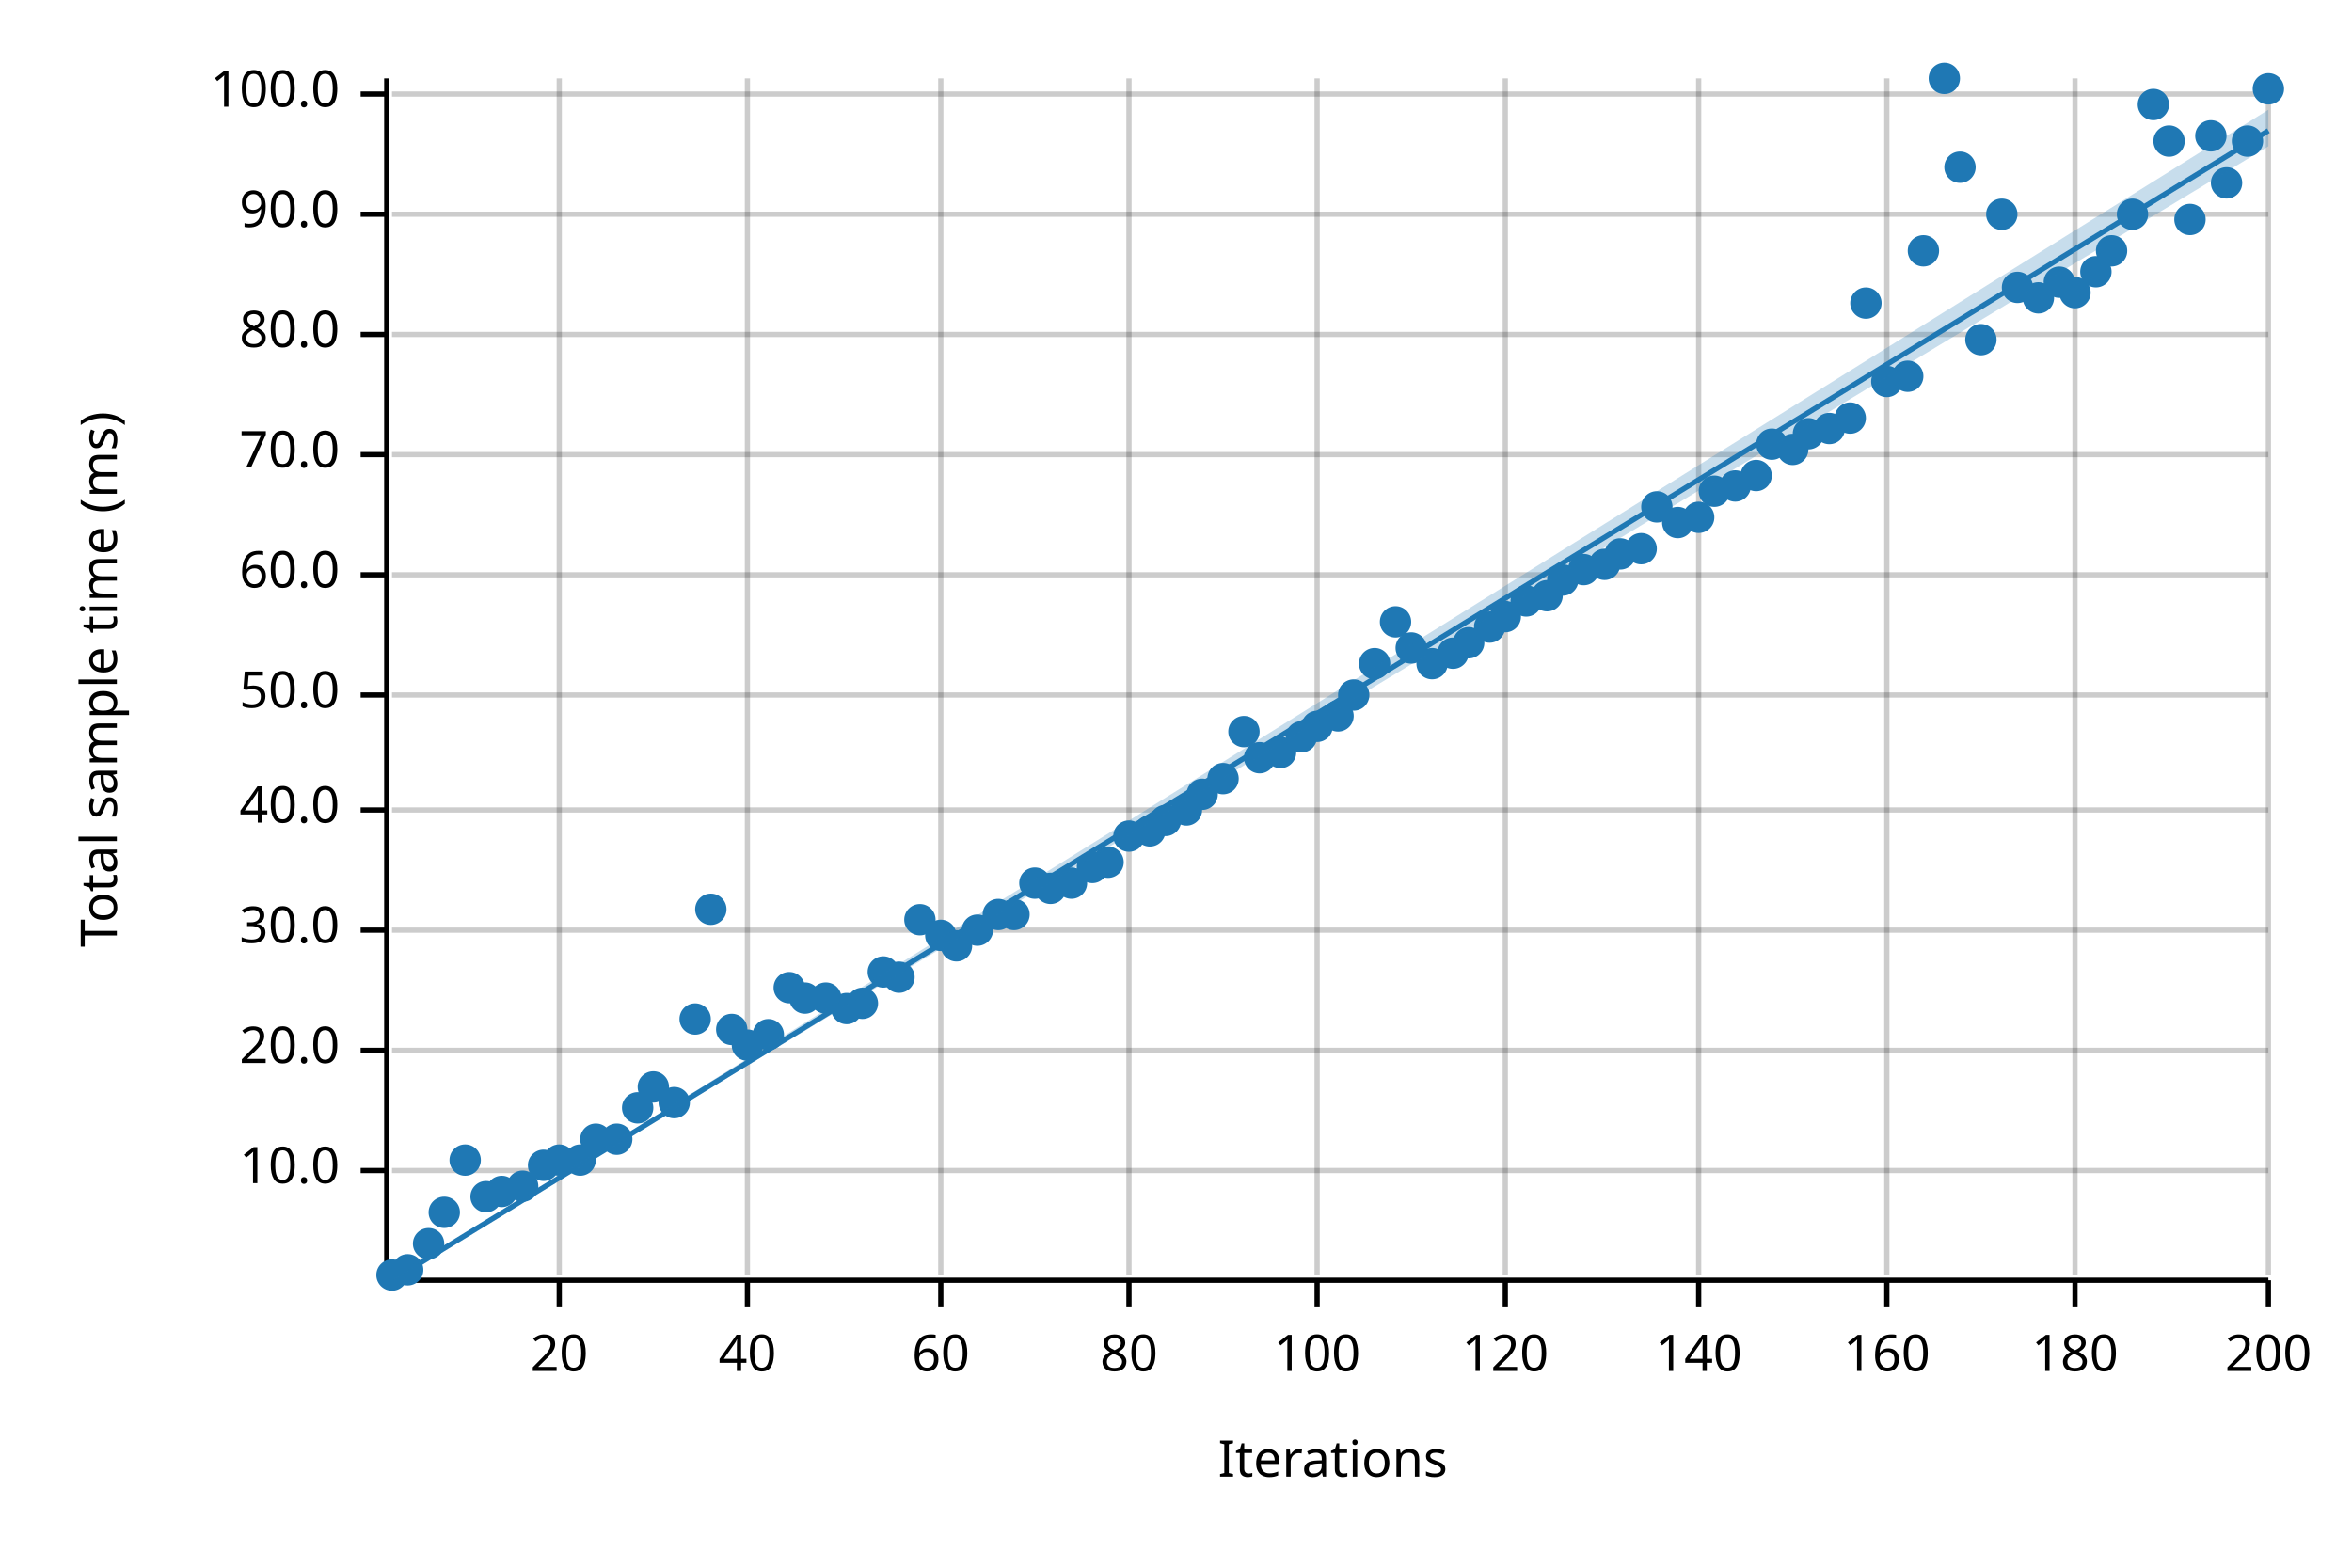
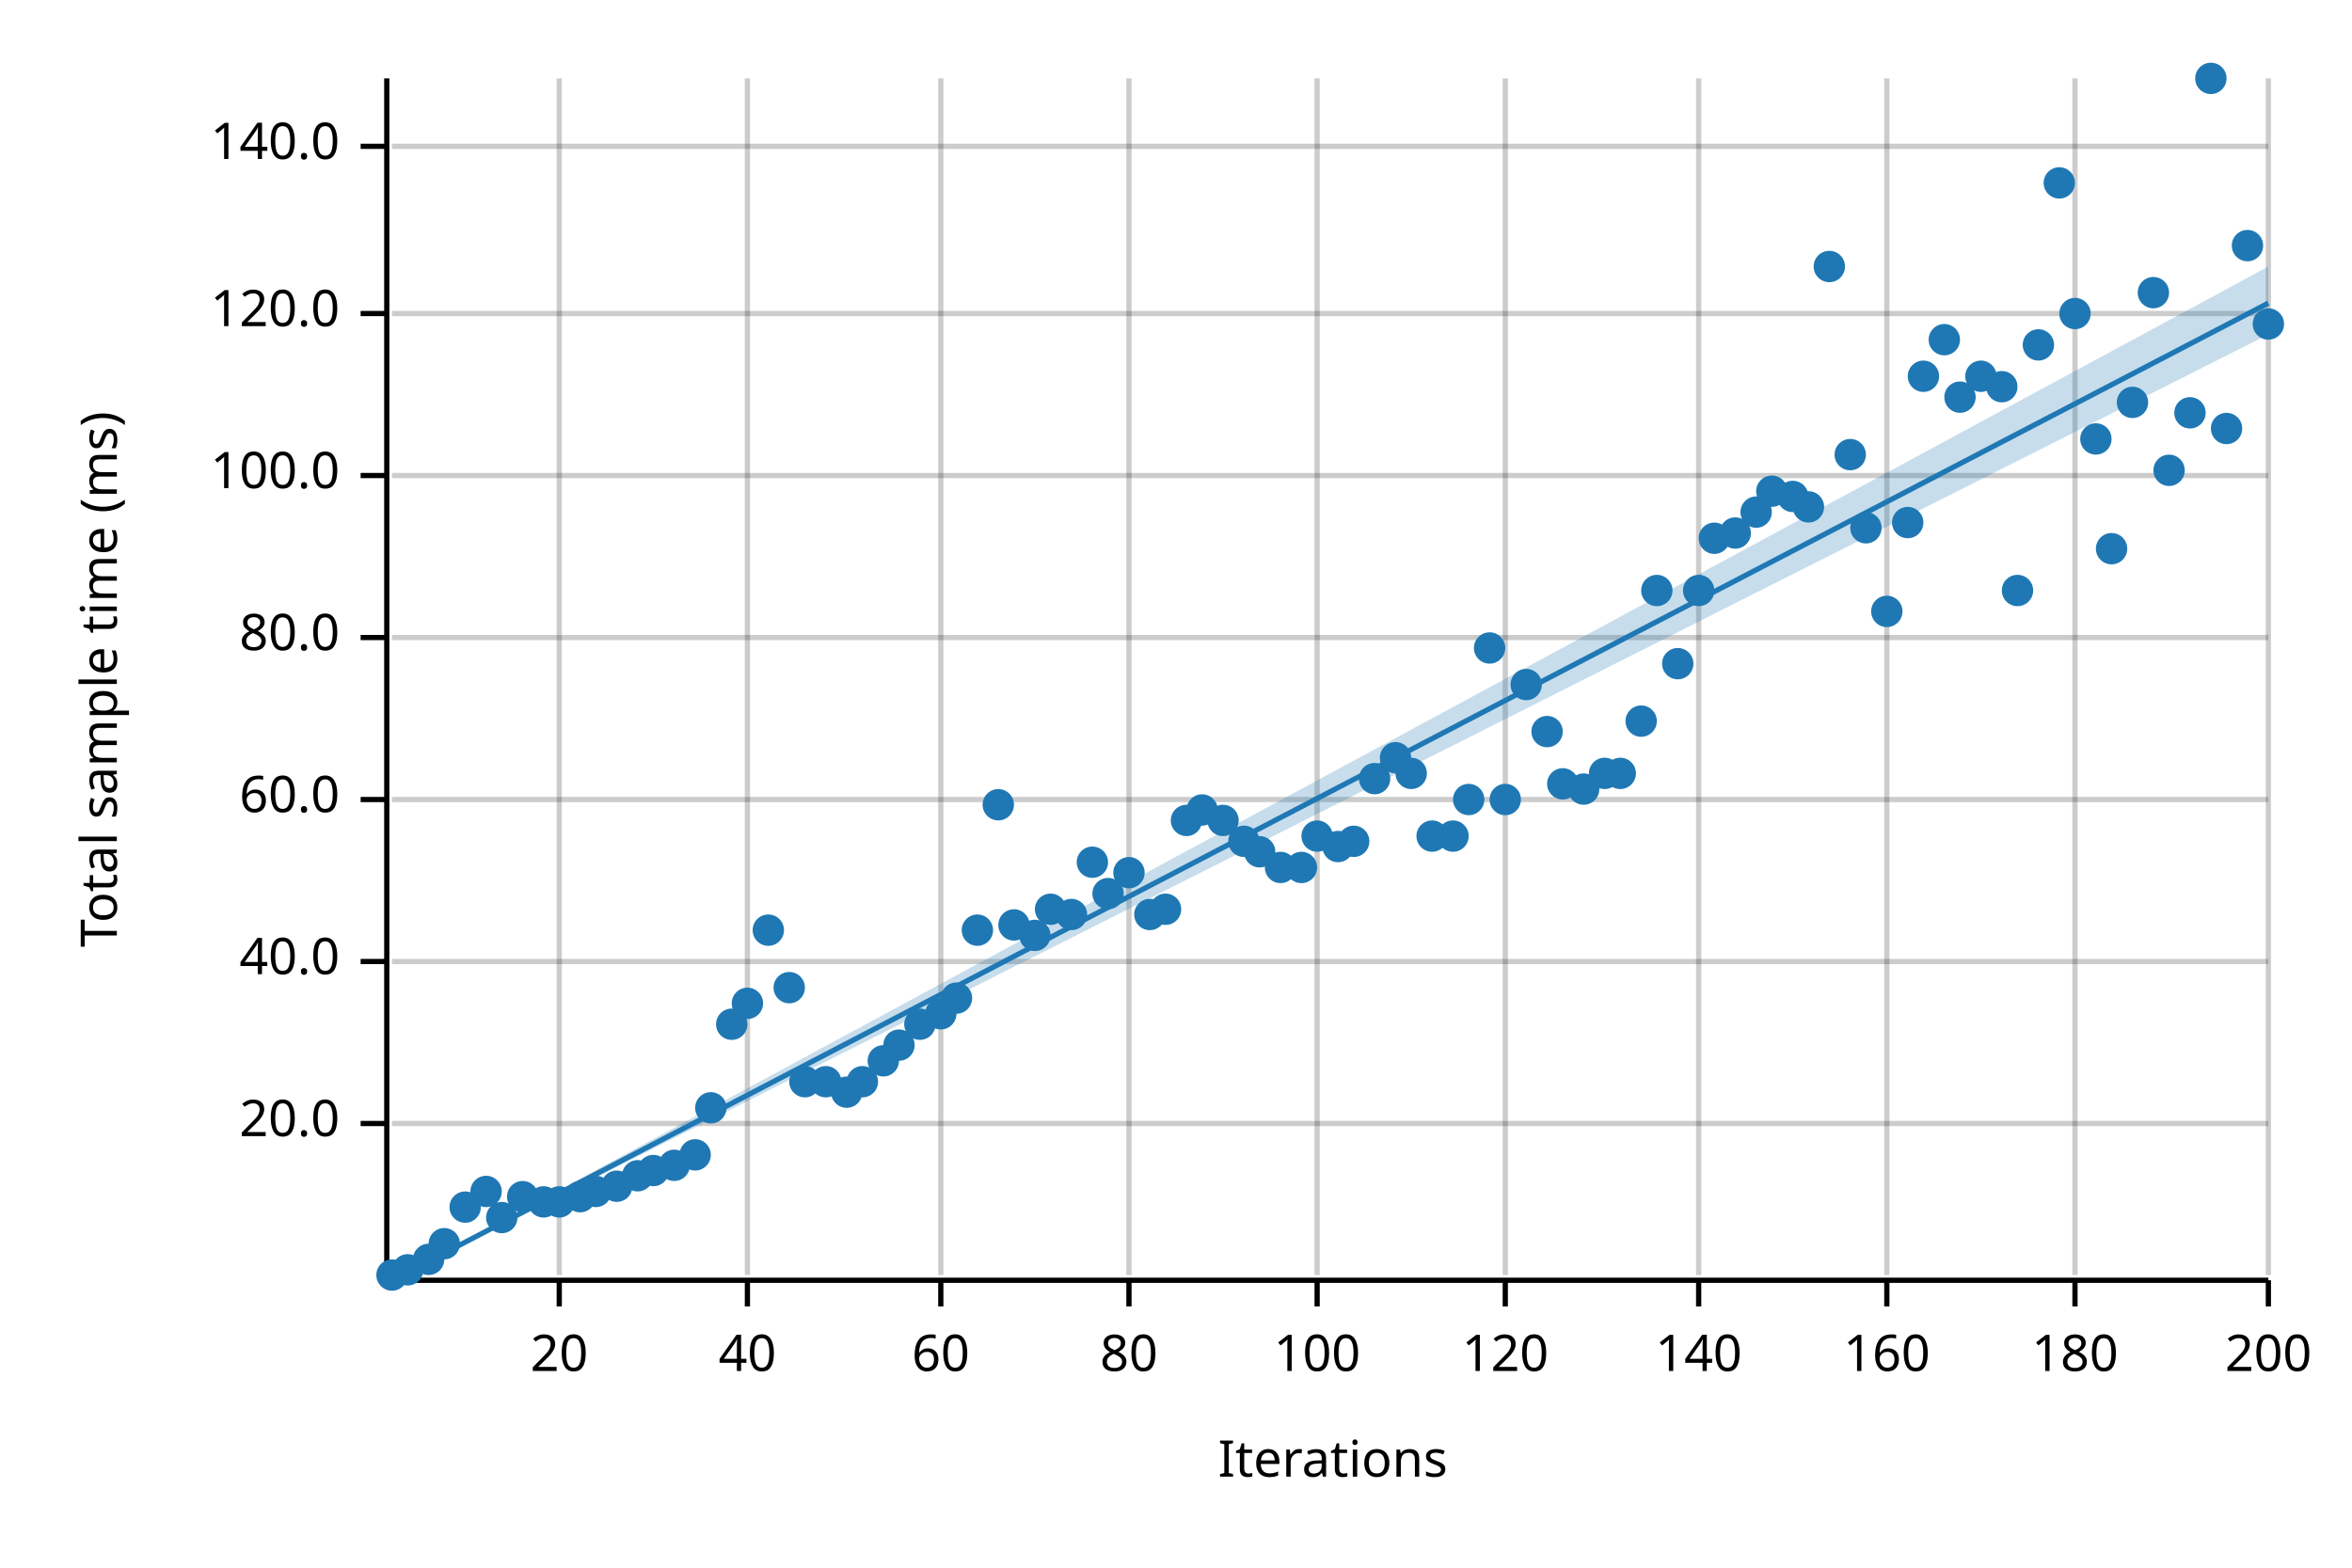
<svg xmlns="http://www.w3.org/2000/svg" width="450" height="300" viewBox="0 0 450 300">
  <text x="15" y="130" dy="0.76em" text-anchor="middle" font-family="sans-serif" font-size="9.677" opacity="1" fill="#000000" transform="rotate(270, 15, 130)">
Total sample time (ms)
</text>
  <text x="255" y="285" dy="-0.5ex" text-anchor="middle" font-family="sans-serif" font-size="9.677" opacity="1" fill="#000000">
Iterations
</text>
  <line opacity="0.2" stroke="#000000" stroke-width="1" x1="107" y1="244" x2="107" y2="15" />
  <line opacity="0.2" stroke="#000000" stroke-width="1" x1="143" y1="244" x2="143" y2="15" />
  <line opacity="0.2" stroke="#000000" stroke-width="1" x1="180" y1="244" x2="180" y2="15" />
  <line opacity="0.2" stroke="#000000" stroke-width="1" x1="216" y1="244" x2="216" y2="15" />
  <line opacity="0.2" stroke="#000000" stroke-width="1" x1="252" y1="244" x2="252" y2="15" />
  <line opacity="0.2" stroke="#000000" stroke-width="1" x1="288" y1="244" x2="288" y2="15" />
  <line opacity="0.2" stroke="#000000" stroke-width="1" x1="325" y1="244" x2="325" y2="15" />
  <line opacity="0.2" stroke="#000000" stroke-width="1" x1="361" y1="244" x2="361" y2="15" />
  <line opacity="0.2" stroke="#000000" stroke-width="1" x1="397" y1="244" x2="397" y2="15" />
  <line opacity="0.2" stroke="#000000" stroke-width="1" x1="434" y1="244" x2="434" y2="15" />
-   <line opacity="0.2" stroke="#000000" stroke-width="1" x1="75" y1="224" x2="434" y2="224" />
-   <line opacity="0.2" stroke="#000000" stroke-width="1" x1="75" y1="201" x2="434" y2="201" />
-   <line opacity="0.2" stroke="#000000" stroke-width="1" x1="75" y1="178" x2="434" y2="178" />
-   <line opacity="0.2" stroke="#000000" stroke-width="1" x1="75" y1="155" x2="434" y2="155" />
-   <line opacity="0.2" stroke="#000000" stroke-width="1" x1="75" y1="133" x2="434" y2="133" />
-   <line opacity="0.2" stroke="#000000" stroke-width="1" x1="75" y1="110" x2="434" y2="110" />
-   <line opacity="0.2" stroke="#000000" stroke-width="1" x1="75" y1="87" x2="434" y2="87" />
-   <line opacity="0.2" stroke="#000000" stroke-width="1" x1="75" y1="64" x2="434" y2="64" />
-   <line opacity="0.2" stroke="#000000" stroke-width="1" x1="75" y1="41" x2="434" y2="41" />
-   <line opacity="0.2" stroke="#000000" stroke-width="1" x1="75" y1="18" x2="434" y2="18" />
+   <line opacity="0.2" stroke="#000000" stroke-width="1" x1="75" y1="215" x2="434" y2="215" />
+   <line opacity="0.2" stroke="#000000" stroke-width="1" x1="75" y1="184" x2="434" y2="184" />
+   <line opacity="0.2" stroke="#000000" stroke-width="1" x1="75" y1="153" x2="434" y2="153" />
+   <line opacity="0.2" stroke="#000000" stroke-width="1" x1="75" y1="122" x2="434" y2="122" />
+   <line opacity="0.2" stroke="#000000" stroke-width="1" x1="75" y1="91" x2="434" y2="91" />
+   <line opacity="0.2" stroke="#000000" stroke-width="1" x1="75" y1="60" x2="434" y2="60" />
+   <line opacity="0.2" stroke="#000000" stroke-width="1" x1="75" y1="28" x2="434" y2="28" />
  <polyline fill="none" opacity="1" stroke="#000000" stroke-width="1" points="74,15 74,244 " />
-   <text x="65" y="224" dy="0.5ex" text-anchor="end" font-family="sans-serif" font-size="9.677" opacity="1" fill="#000000">
- 10.0
- </text>
-   <polyline fill="none" opacity="1" stroke="#000000" stroke-width="1" points="69,224 74,224 " />
-   <text x="65" y="201" dy="0.5ex" text-anchor="end" font-family="sans-serif" font-size="9.677" opacity="1" fill="#000000">
+   <text x="65" y="215" dy="0.5ex" text-anchor="end" font-family="sans-serif" font-size="9.677" opacity="1" fill="#000000">
20.0
</text>
-   <polyline fill="none" opacity="1" stroke="#000000" stroke-width="1" points="69,201 74,201 " />
-   <text x="65" y="178" dy="0.5ex" text-anchor="end" font-family="sans-serif" font-size="9.677" opacity="1" fill="#000000">
- 30.0
- </text>
-   <polyline fill="none" opacity="1" stroke="#000000" stroke-width="1" points="69,178 74,178 " />
-   <text x="65" y="155" dy="0.5ex" text-anchor="end" font-family="sans-serif" font-size="9.677" opacity="1" fill="#000000">
+   <polyline fill="none" opacity="1" stroke="#000000" stroke-width="1" points="69,215 74,215 " />
+   <text x="65" y="184" dy="0.5ex" text-anchor="end" font-family="sans-serif" font-size="9.677" opacity="1" fill="#000000">
40.0
</text>
-   <polyline fill="none" opacity="1" stroke="#000000" stroke-width="1" points="69,155 74,155 " />
-   <text x="65" y="133" dy="0.5ex" text-anchor="end" font-family="sans-serif" font-size="9.677" opacity="1" fill="#000000">
- 50.0
- </text>
-   <polyline fill="none" opacity="1" stroke="#000000" stroke-width="1" points="69,133 74,133 " />
-   <text x="65" y="110" dy="0.5ex" text-anchor="end" font-family="sans-serif" font-size="9.677" opacity="1" fill="#000000">
+   <polyline fill="none" opacity="1" stroke="#000000" stroke-width="1" points="69,184 74,184 " />
+   <text x="65" y="153" dy="0.5ex" text-anchor="end" font-family="sans-serif" font-size="9.677" opacity="1" fill="#000000">
60.0
</text>
-   <polyline fill="none" opacity="1" stroke="#000000" stroke-width="1" points="69,110 74,110 " />
-   <text x="65" y="87" dy="0.5ex" text-anchor="end" font-family="sans-serif" font-size="9.677" opacity="1" fill="#000000">
- 70.0
- </text>
-   <polyline fill="none" opacity="1" stroke="#000000" stroke-width="1" points="69,87 74,87 " />
-   <text x="65" y="64" dy="0.5ex" text-anchor="end" font-family="sans-serif" font-size="9.677" opacity="1" fill="#000000">
+   <polyline fill="none" opacity="1" stroke="#000000" stroke-width="1" points="69,153 74,153 " />
+   <text x="65" y="122" dy="0.5ex" text-anchor="end" font-family="sans-serif" font-size="9.677" opacity="1" fill="#000000">
80.0
</text>
-   <polyline fill="none" opacity="1" stroke="#000000" stroke-width="1" points="69,64 74,64 " />
-   <text x="65" y="41" dy="0.5ex" text-anchor="end" font-family="sans-serif" font-size="9.677" opacity="1" fill="#000000">
- 90.0
- </text>
-   <polyline fill="none" opacity="1" stroke="#000000" stroke-width="1" points="69,41 74,41 " />
-   <text x="65" y="18" dy="0.5ex" text-anchor="end" font-family="sans-serif" font-size="9.677" opacity="1" fill="#000000">
+   <polyline fill="none" opacity="1" stroke="#000000" stroke-width="1" points="69,122 74,122 " />
+   <text x="65" y="91" dy="0.5ex" text-anchor="end" font-family="sans-serif" font-size="9.677" opacity="1" fill="#000000">
100.0
</text>
-   <polyline fill="none" opacity="1" stroke="#000000" stroke-width="1" points="69,18 74,18 " />
+   <polyline fill="none" opacity="1" stroke="#000000" stroke-width="1" points="69,91 74,91 " />
+   <text x="65" y="60" dy="0.5ex" text-anchor="end" font-family="sans-serif" font-size="9.677" opacity="1" fill="#000000">
+ 120.0
+ </text>
+   <polyline fill="none" opacity="1" stroke="#000000" stroke-width="1" points="69,60 74,60 " />
+   <text x="65" y="28" dy="0.5ex" text-anchor="end" font-family="sans-serif" font-size="9.677" opacity="1" fill="#000000">
+ 140.0
+ </text>
+   <polyline fill="none" opacity="1" stroke="#000000" stroke-width="1" points="69,28 74,28 " />
  <polyline fill="none" opacity="1" stroke="#000000" stroke-width="1" points="75,245 434,245 " />
  <text x="107" y="255" dy="0.76em" text-anchor="middle" font-family="sans-serif" font-size="9.677" opacity="1" fill="#000000">
20
</text>
  <polyline fill="none" opacity="1" stroke="#000000" stroke-width="1" points="107,245 107,250 " />
  <text x="143" y="255" dy="0.76em" text-anchor="middle" font-family="sans-serif" font-size="9.677" opacity="1" fill="#000000">
40
</text>
  <polyline fill="none" opacity="1" stroke="#000000" stroke-width="1" points="143,245 143,250 " />
  <text x="180" y="255" dy="0.76em" text-anchor="middle" font-family="sans-serif" font-size="9.677" opacity="1" fill="#000000">
60
</text>
  <polyline fill="none" opacity="1" stroke="#000000" stroke-width="1" points="180,245 180,250 " />
  <text x="216" y="255" dy="0.76em" text-anchor="middle" font-family="sans-serif" font-size="9.677" opacity="1" fill="#000000">
80
</text>
  <polyline fill="none" opacity="1" stroke="#000000" stroke-width="1" points="216,245 216,250 " />
  <text x="252" y="255" dy="0.76em" text-anchor="middle" font-family="sans-serif" font-size="9.677" opacity="1" fill="#000000">
100
</text>
  <polyline fill="none" opacity="1" stroke="#000000" stroke-width="1" points="252,245 252,250 " />
  <text x="288" y="255" dy="0.76em" text-anchor="middle" font-family="sans-serif" font-size="9.677" opacity="1" fill="#000000">
120
</text>
  <polyline fill="none" opacity="1" stroke="#000000" stroke-width="1" points="288,245 288,250 " />
  <text x="325" y="255" dy="0.76em" text-anchor="middle" font-family="sans-serif" font-size="9.677" opacity="1" fill="#000000">
140
</text>
  <polyline fill="none" opacity="1" stroke="#000000" stroke-width="1" points="325,245 325,250 " />
  <text x="361" y="255" dy="0.76em" text-anchor="middle" font-family="sans-serif" font-size="9.677" opacity="1" fill="#000000">
160
</text>
  <polyline fill="none" opacity="1" stroke="#000000" stroke-width="1" points="361,245 361,250 " />
  <text x="397" y="255" dy="0.76em" text-anchor="middle" font-family="sans-serif" font-size="9.677" opacity="1" fill="#000000">
180
</text>
  <polyline fill="none" opacity="1" stroke="#000000" stroke-width="1" points="397,245 397,250 " />
  <text x="434" y="255" dy="0.76em" text-anchor="middle" font-family="sans-serif" font-size="9.677" opacity="1" fill="#000000">
200
</text>
  <polyline fill="none" opacity="1" stroke="#000000" stroke-width="1" points="434,245 434,250 " />
  <circle cx="75" cy="244" r="3" opacity="1" fill="#1F78B4" stroke="none" stroke-width="1" />
  <circle cx="78" cy="243" r="3" opacity="1" fill="#1F78B4" stroke="none" stroke-width="1" />
-   <circle cx="82" cy="238" r="3" opacity="1" fill="#1F78B4" stroke="none" stroke-width="1" />
-   <circle cx="85" cy="232" r="3" opacity="1" fill="#1F78B4" stroke="none" stroke-width="1" />
-   <circle cx="89" cy="222" r="3" opacity="1" fill="#1F78B4" stroke="none" stroke-width="1" />
-   <circle cx="93" cy="229" r="3" opacity="1" fill="#1F78B4" stroke="none" stroke-width="1" />
-   <circle cx="96" cy="228" r="3" opacity="1" fill="#1F78B4" stroke="none" stroke-width="1" />
-   <circle cx="100" cy="227" r="3" opacity="1" fill="#1F78B4" stroke="none" stroke-width="1" />
-   <circle cx="104" cy="223" r="3" opacity="1" fill="#1F78B4" stroke="none" stroke-width="1" />
-   <circle cx="107" cy="222" r="3" opacity="1" fill="#1F78B4" stroke="none" stroke-width="1" />
-   <circle cx="111" cy="222" r="3" opacity="1" fill="#1F78B4" stroke="none" stroke-width="1" />
-   <circle cx="114" cy="218" r="3" opacity="1" fill="#1F78B4" stroke="none" stroke-width="1" />
-   <circle cx="118" cy="218" r="3" opacity="1" fill="#1F78B4" stroke="none" stroke-width="1" />
-   <circle cx="122" cy="212" r="3" opacity="1" fill="#1F78B4" stroke="none" stroke-width="1" />
-   <circle cx="125" cy="208" r="3" opacity="1" fill="#1F78B4" stroke="none" stroke-width="1" />
-   <circle cx="129" cy="211" r="3" opacity="1" fill="#1F78B4" stroke="none" stroke-width="1" />
-   <circle cx="133" cy="195" r="3" opacity="1" fill="#1F78B4" stroke="none" stroke-width="1" />
-   <circle cx="136" cy="174" r="3" opacity="1" fill="#1F78B4" stroke="none" stroke-width="1" />
-   <circle cx="140" cy="197" r="3" opacity="1" fill="#1F78B4" stroke="none" stroke-width="1" />
-   <circle cx="143" cy="200" r="3" opacity="1" fill="#1F78B4" stroke="none" stroke-width="1" />
-   <circle cx="147" cy="198" r="3" opacity="1" fill="#1F78B4" stroke="none" stroke-width="1" />
+   <circle cx="82" cy="241" r="3" opacity="1" fill="#1F78B4" stroke="none" stroke-width="1" />
+   <circle cx="85" cy="238" r="3" opacity="1" fill="#1F78B4" stroke="none" stroke-width="1" />
+   <circle cx="89" cy="231" r="3" opacity="1" fill="#1F78B4" stroke="none" stroke-width="1" />
+   <circle cx="93" cy="228" r="3" opacity="1" fill="#1F78B4" stroke="none" stroke-width="1" />
+   <circle cx="96" cy="233" r="3" opacity="1" fill="#1F78B4" stroke="none" stroke-width="1" />
+   <circle cx="100" cy="229" r="3" opacity="1" fill="#1F78B4" stroke="none" stroke-width="1" />
+   <circle cx="104" cy="230" r="3" opacity="1" fill="#1F78B4" stroke="none" stroke-width="1" />
+   <circle cx="107" cy="230" r="3" opacity="1" fill="#1F78B4" stroke="none" stroke-width="1" />
+   <circle cx="111" cy="229" r="3" opacity="1" fill="#1F78B4" stroke="none" stroke-width="1" />
+   <circle cx="114" cy="228" r="3" opacity="1" fill="#1F78B4" stroke="none" stroke-width="1" />
+   <circle cx="118" cy="227" r="3" opacity="1" fill="#1F78B4" stroke="none" stroke-width="1" />
+   <circle cx="122" cy="225" r="3" opacity="1" fill="#1F78B4" stroke="none" stroke-width="1" />
+   <circle cx="125" cy="224" r="3" opacity="1" fill="#1F78B4" stroke="none" stroke-width="1" />
+   <circle cx="129" cy="223" r="3" opacity="1" fill="#1F78B4" stroke="none" stroke-width="1" />
+   <circle cx="133" cy="221" r="3" opacity="1" fill="#1F78B4" stroke="none" stroke-width="1" />
+   <circle cx="136" cy="212" r="3" opacity="1" fill="#1F78B4" stroke="none" stroke-width="1" />
+   <circle cx="140" cy="196" r="3" opacity="1" fill="#1F78B4" stroke="none" stroke-width="1" />
+   <circle cx="143" cy="192" r="3" opacity="1" fill="#1F78B4" stroke="none" stroke-width="1" />
+   <circle cx="147" cy="178" r="3" opacity="1" fill="#1F78B4" stroke="none" stroke-width="1" />
  <circle cx="151" cy="189" r="3" opacity="1" fill="#1F78B4" stroke="none" stroke-width="1" />
-   <circle cx="154" cy="191" r="3" opacity="1" fill="#1F78B4" stroke="none" stroke-width="1" />
-   <circle cx="158" cy="191" r="3" opacity="1" fill="#1F78B4" stroke="none" stroke-width="1" />
-   <circle cx="162" cy="193" r="3" opacity="1" fill="#1F78B4" stroke="none" stroke-width="1" />
-   <circle cx="165" cy="192" r="3" opacity="1" fill="#1F78B4" stroke="none" stroke-width="1" />
-   <circle cx="169" cy="186" r="3" opacity="1" fill="#1F78B4" stroke="none" stroke-width="1" />
-   <circle cx="172" cy="187" r="3" opacity="1" fill="#1F78B4" stroke="none" stroke-width="1" />
-   <circle cx="176" cy="176" r="3" opacity="1" fill="#1F78B4" stroke="none" stroke-width="1" />
-   <circle cx="180" cy="179" r="3" opacity="1" fill="#1F78B4" stroke="none" stroke-width="1" />
-   <circle cx="183" cy="181" r="3" opacity="1" fill="#1F78B4" stroke="none" stroke-width="1" />
+   <circle cx="154" cy="207" r="3" opacity="1" fill="#1F78B4" stroke="none" stroke-width="1" />
+   <circle cx="158" cy="207" r="3" opacity="1" fill="#1F78B4" stroke="none" stroke-width="1" />
+   <circle cx="162" cy="209" r="3" opacity="1" fill="#1F78B4" stroke="none" stroke-width="1" />
+   <circle cx="165" cy="207" r="3" opacity="1" fill="#1F78B4" stroke="none" stroke-width="1" />
+   <circle cx="169" cy="203" r="3" opacity="1" fill="#1F78B4" stroke="none" stroke-width="1" />
+   <circle cx="172" cy="200" r="3" opacity="1" fill="#1F78B4" stroke="none" stroke-width="1" />
+   <circle cx="176" cy="196" r="3" opacity="1" fill="#1F78B4" stroke="none" stroke-width="1" />
+   <circle cx="180" cy="194" r="3" opacity="1" fill="#1F78B4" stroke="none" stroke-width="1" />
+   <circle cx="183" cy="191" r="3" opacity="1" fill="#1F78B4" stroke="none" stroke-width="1" />
  <circle cx="187" cy="178" r="3" opacity="1" fill="#1F78B4" stroke="none" stroke-width="1" />
-   <circle cx="191" cy="175" r="3" opacity="1" fill="#1F78B4" stroke="none" stroke-width="1" />
-   <circle cx="194" cy="175" r="3" opacity="1" fill="#1F78B4" stroke="none" stroke-width="1" />
-   <circle cx="198" cy="169" r="3" opacity="1" fill="#1F78B4" stroke="none" stroke-width="1" />
-   <circle cx="201" cy="170" r="3" opacity="1" fill="#1F78B4" stroke="none" stroke-width="1" />
-   <circle cx="205" cy="169" r="3" opacity="1" fill="#1F78B4" stroke="none" stroke-width="1" />
-   <circle cx="209" cy="166" r="3" opacity="1" fill="#1F78B4" stroke="none" stroke-width="1" />
-   <circle cx="212" cy="165" r="3" opacity="1" fill="#1F78B4" stroke="none" stroke-width="1" />
-   <circle cx="216" cy="160" r="3" opacity="1" fill="#1F78B4" stroke="none" stroke-width="1" />
-   <circle cx="220" cy="159" r="3" opacity="1" fill="#1F78B4" stroke="none" stroke-width="1" />
-   <circle cx="223" cy="157" r="3" opacity="1" fill="#1F78B4" stroke="none" stroke-width="1" />
-   <circle cx="227" cy="155" r="3" opacity="1" fill="#1F78B4" stroke="none" stroke-width="1" />
-   <circle cx="230" cy="152" r="3" opacity="1" fill="#1F78B4" stroke="none" stroke-width="1" />
-   <circle cx="234" cy="149" r="3" opacity="1" fill="#1F78B4" stroke="none" stroke-width="1" />
-   <circle cx="238" cy="140" r="3" opacity="1" fill="#1F78B4" stroke="none" stroke-width="1" />
-   <circle cx="241" cy="145" r="3" opacity="1" fill="#1F78B4" stroke="none" stroke-width="1" />
-   <circle cx="245" cy="144" r="3" opacity="1" fill="#1F78B4" stroke="none" stroke-width="1" />
-   <circle cx="249" cy="141" r="3" opacity="1" fill="#1F78B4" stroke="none" stroke-width="1" />
-   <circle cx="252" cy="139" r="3" opacity="1" fill="#1F78B4" stroke="none" stroke-width="1" />
-   <circle cx="256" cy="137" r="3" opacity="1" fill="#1F78B4" stroke="none" stroke-width="1" />
-   <circle cx="259" cy="133" r="3" opacity="1" fill="#1F78B4" stroke="none" stroke-width="1" />
-   <circle cx="263" cy="127" r="3" opacity="1" fill="#1F78B4" stroke="none" stroke-width="1" />
-   <circle cx="267" cy="119" r="3" opacity="1" fill="#1F78B4" stroke="none" stroke-width="1" />
-   <circle cx="270" cy="124" r="3" opacity="1" fill="#1F78B4" stroke="none" stroke-width="1" />
-   <circle cx="274" cy="127" r="3" opacity="1" fill="#1F78B4" stroke="none" stroke-width="1" />
-   <circle cx="278" cy="125" r="3" opacity="1" fill="#1F78B4" stroke="none" stroke-width="1" />
-   <circle cx="281" cy="123" r="3" opacity="1" fill="#1F78B4" stroke="none" stroke-width="1" />
-   <circle cx="285" cy="120" r="3" opacity="1" fill="#1F78B4" stroke="none" stroke-width="1" />
-   <circle cx="288" cy="118" r="3" opacity="1" fill="#1F78B4" stroke="none" stroke-width="1" />
-   <circle cx="292" cy="115" r="3" opacity="1" fill="#1F78B4" stroke="none" stroke-width="1" />
-   <circle cx="296" cy="114" r="3" opacity="1" fill="#1F78B4" stroke="none" stroke-width="1" />
-   <circle cx="299" cy="111" r="3" opacity="1" fill="#1F78B4" stroke="none" stroke-width="1" />
-   <circle cx="303" cy="109" r="3" opacity="1" fill="#1F78B4" stroke="none" stroke-width="1" />
-   <circle cx="307" cy="108" r="3" opacity="1" fill="#1F78B4" stroke="none" stroke-width="1" />
-   <circle cx="310" cy="106" r="3" opacity="1" fill="#1F78B4" stroke="none" stroke-width="1" />
-   <circle cx="314" cy="105" r="3" opacity="1" fill="#1F78B4" stroke="none" stroke-width="1" />
-   <circle cx="317" cy="97" r="3" opacity="1" fill="#1F78B4" stroke="none" stroke-width="1" />
-   <circle cx="321" cy="100" r="3" opacity="1" fill="#1F78B4" stroke="none" stroke-width="1" />
-   <circle cx="325" cy="99" r="3" opacity="1" fill="#1F78B4" stroke="none" stroke-width="1" />
-   <circle cx="328" cy="94" r="3" opacity="1" fill="#1F78B4" stroke="none" stroke-width="1" />
-   <circle cx="332" cy="93" r="3" opacity="1" fill="#1F78B4" stroke="none" stroke-width="1" />
-   <circle cx="336" cy="91" r="3" opacity="1" fill="#1F78B4" stroke="none" stroke-width="1" />
-   <circle cx="339" cy="85" r="3" opacity="1" fill="#1F78B4" stroke="none" stroke-width="1" />
-   <circle cx="343" cy="86" r="3" opacity="1" fill="#1F78B4" stroke="none" stroke-width="1" />
-   <circle cx="346" cy="83" r="3" opacity="1" fill="#1F78B4" stroke="none" stroke-width="1" />
-   <circle cx="350" cy="82" r="3" opacity="1" fill="#1F78B4" stroke="none" stroke-width="1" />
-   <circle cx="354" cy="80" r="3" opacity="1" fill="#1F78B4" stroke="none" stroke-width="1" />
-   <circle cx="357" cy="58" r="3" opacity="1" fill="#1F78B4" stroke="none" stroke-width="1" />
-   <circle cx="361" cy="73" r="3" opacity="1" fill="#1F78B4" stroke="none" stroke-width="1" />
-   <circle cx="365" cy="72" r="3" opacity="1" fill="#1F78B4" stroke="none" stroke-width="1" />
-   <circle cx="368" cy="48" r="3" opacity="1" fill="#1F78B4" stroke="none" stroke-width="1" />
-   <circle cx="372" cy="15" r="3" opacity="1" fill="#1F78B4" stroke="none" stroke-width="1" />
-   <circle cx="375" cy="32" r="3" opacity="1" fill="#1F78B4" stroke="none" stroke-width="1" />
-   <circle cx="379" cy="65" r="3" opacity="1" fill="#1F78B4" stroke="none" stroke-width="1" />
-   <circle cx="383" cy="41" r="3" opacity="1" fill="#1F78B4" stroke="none" stroke-width="1" />
-   <circle cx="386" cy="55" r="3" opacity="1" fill="#1F78B4" stroke="none" stroke-width="1" />
-   <circle cx="390" cy="57" r="3" opacity="1" fill="#1F78B4" stroke="none" stroke-width="1" />
-   <circle cx="394" cy="54" r="3" opacity="1" fill="#1F78B4" stroke="none" stroke-width="1" />
-   <circle cx="397" cy="56" r="3" opacity="1" fill="#1F78B4" stroke="none" stroke-width="1" />
-   <circle cx="401" cy="52" r="3" opacity="1" fill="#1F78B4" stroke="none" stroke-width="1" />
-   <circle cx="404" cy="48" r="3" opacity="1" fill="#1F78B4" stroke="none" stroke-width="1" />
-   <circle cx="408" cy="41" r="3" opacity="1" fill="#1F78B4" stroke="none" stroke-width="1" />
-   <circle cx="412" cy="20" r="3" opacity="1" fill="#1F78B4" stroke="none" stroke-width="1" />
-   <circle cx="415" cy="27" r="3" opacity="1" fill="#1F78B4" stroke="none" stroke-width="1" />
-   <circle cx="419" cy="42" r="3" opacity="1" fill="#1F78B4" stroke="none" stroke-width="1" />
-   <circle cx="423" cy="26" r="3" opacity="1" fill="#1F78B4" stroke="none" stroke-width="1" />
-   <circle cx="426" cy="35" r="3" opacity="1" fill="#1F78B4" stroke="none" stroke-width="1" />
-   <circle cx="430" cy="27" r="3" opacity="1" fill="#1F78B4" stroke="none" stroke-width="1" />
-   <circle cx="434" cy="17" r="3" opacity="1" fill="#1F78B4" stroke="none" stroke-width="1" />
-   <polyline fill="none" opacity="1" stroke="#1F78B4" stroke-width="1" points="75,245 434,25 " />
-   <polygon opacity="0.25" fill="#1F78B4" points="75,245 434,28 434,21 " />
+   <circle cx="191" cy="154" r="3" opacity="1" fill="#1F78B4" stroke="none" stroke-width="1" />
+   <circle cx="194" cy="177" r="3" opacity="1" fill="#1F78B4" stroke="none" stroke-width="1" />
+   <circle cx="198" cy="179" r="3" opacity="1" fill="#1F78B4" stroke="none" stroke-width="1" />
+   <circle cx="201" cy="174" r="3" opacity="1" fill="#1F78B4" stroke="none" stroke-width="1" />
+   <circle cx="205" cy="175" r="3" opacity="1" fill="#1F78B4" stroke="none" stroke-width="1" />
+   <circle cx="209" cy="165" r="3" opacity="1" fill="#1F78B4" stroke="none" stroke-width="1" />
+   <circle cx="212" cy="171" r="3" opacity="1" fill="#1F78B4" stroke="none" stroke-width="1" />
+   <circle cx="216" cy="167" r="3" opacity="1" fill="#1F78B4" stroke="none" stroke-width="1" />
+   <circle cx="220" cy="175" r="3" opacity="1" fill="#1F78B4" stroke="none" stroke-width="1" />
+   <circle cx="223" cy="174" r="3" opacity="1" fill="#1F78B4" stroke="none" stroke-width="1" />
+   <circle cx="227" cy="157" r="3" opacity="1" fill="#1F78B4" stroke="none" stroke-width="1" />
+   <circle cx="230" cy="155" r="3" opacity="1" fill="#1F78B4" stroke="none" stroke-width="1" />
+   <circle cx="234" cy="157" r="3" opacity="1" fill="#1F78B4" stroke="none" stroke-width="1" />
+   <circle cx="238" cy="161" r="3" opacity="1" fill="#1F78B4" stroke="none" stroke-width="1" />
+   <circle cx="241" cy="163" r="3" opacity="1" fill="#1F78B4" stroke="none" stroke-width="1" />
+   <circle cx="245" cy="166" r="3" opacity="1" fill="#1F78B4" stroke="none" stroke-width="1" />
+   <circle cx="249" cy="166" r="3" opacity="1" fill="#1F78B4" stroke="none" stroke-width="1" />
+   <circle cx="252" cy="160" r="3" opacity="1" fill="#1F78B4" stroke="none" stroke-width="1" />
+   <circle cx="256" cy="162" r="3" opacity="1" fill="#1F78B4" stroke="none" stroke-width="1" />
+   <circle cx="259" cy="161" r="3" opacity="1" fill="#1F78B4" stroke="none" stroke-width="1" />
+   <circle cx="263" cy="149" r="3" opacity="1" fill="#1F78B4" stroke="none" stroke-width="1" />
+   <circle cx="267" cy="145" r="3" opacity="1" fill="#1F78B4" stroke="none" stroke-width="1" />
+   <circle cx="270" cy="148" r="3" opacity="1" fill="#1F78B4" stroke="none" stroke-width="1" />
+   <circle cx="274" cy="160" r="3" opacity="1" fill="#1F78B4" stroke="none" stroke-width="1" />
+   <circle cx="278" cy="160" r="3" opacity="1" fill="#1F78B4" stroke="none" stroke-width="1" />
+   <circle cx="281" cy="153" r="3" opacity="1" fill="#1F78B4" stroke="none" stroke-width="1" />
+   <circle cx="285" cy="124" r="3" opacity="1" fill="#1F78B4" stroke="none" stroke-width="1" />
+   <circle cx="288" cy="153" r="3" opacity="1" fill="#1F78B4" stroke="none" stroke-width="1" />
+   <circle cx="292" cy="131" r="3" opacity="1" fill="#1F78B4" stroke="none" stroke-width="1" />
+   <circle cx="296" cy="140" r="3" opacity="1" fill="#1F78B4" stroke="none" stroke-width="1" />
+   <circle cx="299" cy="150" r="3" opacity="1" fill="#1F78B4" stroke="none" stroke-width="1" />
+   <circle cx="303" cy="151" r="3" opacity="1" fill="#1F78B4" stroke="none" stroke-width="1" />
+   <circle cx="307" cy="148" r="3" opacity="1" fill="#1F78B4" stroke="none" stroke-width="1" />
+   <circle cx="310" cy="148" r="3" opacity="1" fill="#1F78B4" stroke="none" stroke-width="1" />
+   <circle cx="314" cy="138" r="3" opacity="1" fill="#1F78B4" stroke="none" stroke-width="1" />
+   <circle cx="317" cy="113" r="3" opacity="1" fill="#1F78B4" stroke="none" stroke-width="1" />
+   <circle cx="321" cy="127" r="3" opacity="1" fill="#1F78B4" stroke="none" stroke-width="1" />
+   <circle cx="325" cy="113" r="3" opacity="1" fill="#1F78B4" stroke="none" stroke-width="1" />
+   <circle cx="328" cy="103" r="3" opacity="1" fill="#1F78B4" stroke="none" stroke-width="1" />
+   <circle cx="332" cy="102" r="3" opacity="1" fill="#1F78B4" stroke="none" stroke-width="1" />
+   <circle cx="336" cy="98" r="3" opacity="1" fill="#1F78B4" stroke="none" stroke-width="1" />
+   <circle cx="339" cy="94" r="3" opacity="1" fill="#1F78B4" stroke="none" stroke-width="1" />
+   <circle cx="343" cy="95" r="3" opacity="1" fill="#1F78B4" stroke="none" stroke-width="1" />
+   <circle cx="346" cy="97" r="3" opacity="1" fill="#1F78B4" stroke="none" stroke-width="1" />
+   <circle cx="350" cy="51" r="3" opacity="1" fill="#1F78B4" stroke="none" stroke-width="1" />
+   <circle cx="354" cy="87" r="3" opacity="1" fill="#1F78B4" stroke="none" stroke-width="1" />
+   <circle cx="357" cy="101" r="3" opacity="1" fill="#1F78B4" stroke="none" stroke-width="1" />
+   <circle cx="361" cy="117" r="3" opacity="1" fill="#1F78B4" stroke="none" stroke-width="1" />
+   <circle cx="365" cy="100" r="3" opacity="1" fill="#1F78B4" stroke="none" stroke-width="1" />
+   <circle cx="368" cy="72" r="3" opacity="1" fill="#1F78B4" stroke="none" stroke-width="1" />
+   <circle cx="372" cy="65" r="3" opacity="1" fill="#1F78B4" stroke="none" stroke-width="1" />
+   <circle cx="375" cy="76" r="3" opacity="1" fill="#1F78B4" stroke="none" stroke-width="1" />
+   <circle cx="379" cy="72" r="3" opacity="1" fill="#1F78B4" stroke="none" stroke-width="1" />
+   <circle cx="383" cy="74" r="3" opacity="1" fill="#1F78B4" stroke="none" stroke-width="1" />
+   <circle cx="386" cy="113" r="3" opacity="1" fill="#1F78B4" stroke="none" stroke-width="1" />
+   <circle cx="390" cy="66" r="3" opacity="1" fill="#1F78B4" stroke="none" stroke-width="1" />
+   <circle cx="394" cy="35" r="3" opacity="1" fill="#1F78B4" stroke="none" stroke-width="1" />
+   <circle cx="397" cy="60" r="3" opacity="1" fill="#1F78B4" stroke="none" stroke-width="1" />
+   <circle cx="401" cy="84" r="3" opacity="1" fill="#1F78B4" stroke="none" stroke-width="1" />
+   <circle cx="404" cy="105" r="3" opacity="1" fill="#1F78B4" stroke="none" stroke-width="1" />
+   <circle cx="408" cy="77" r="3" opacity="1" fill="#1F78B4" stroke="none" stroke-width="1" />
+   <circle cx="412" cy="56" r="3" opacity="1" fill="#1F78B4" stroke="none" stroke-width="1" />
+   <circle cx="415" cy="90" r="3" opacity="1" fill="#1F78B4" stroke="none" stroke-width="1" />
+   <circle cx="419" cy="79" r="3" opacity="1" fill="#1F78B4" stroke="none" stroke-width="1" />
+   <circle cx="423" cy="15" r="3" opacity="1" fill="#1F78B4" stroke="none" stroke-width="1" />
+   <circle cx="426" cy="82" r="3" opacity="1" fill="#1F78B4" stroke="none" stroke-width="1" />
+   <circle cx="430" cy="47" r="3" opacity="1" fill="#1F78B4" stroke="none" stroke-width="1" />
+   <circle cx="434" cy="62" r="3" opacity="1" fill="#1F78B4" stroke="none" stroke-width="1" />
+   <polyline fill="none" opacity="1" stroke="#1F78B4" stroke-width="1" points="75,245 434,58 " />
+   <polygon opacity="0.25" fill="#1F78B4" points="75,245 434,64 434,51 " />
</svg>
